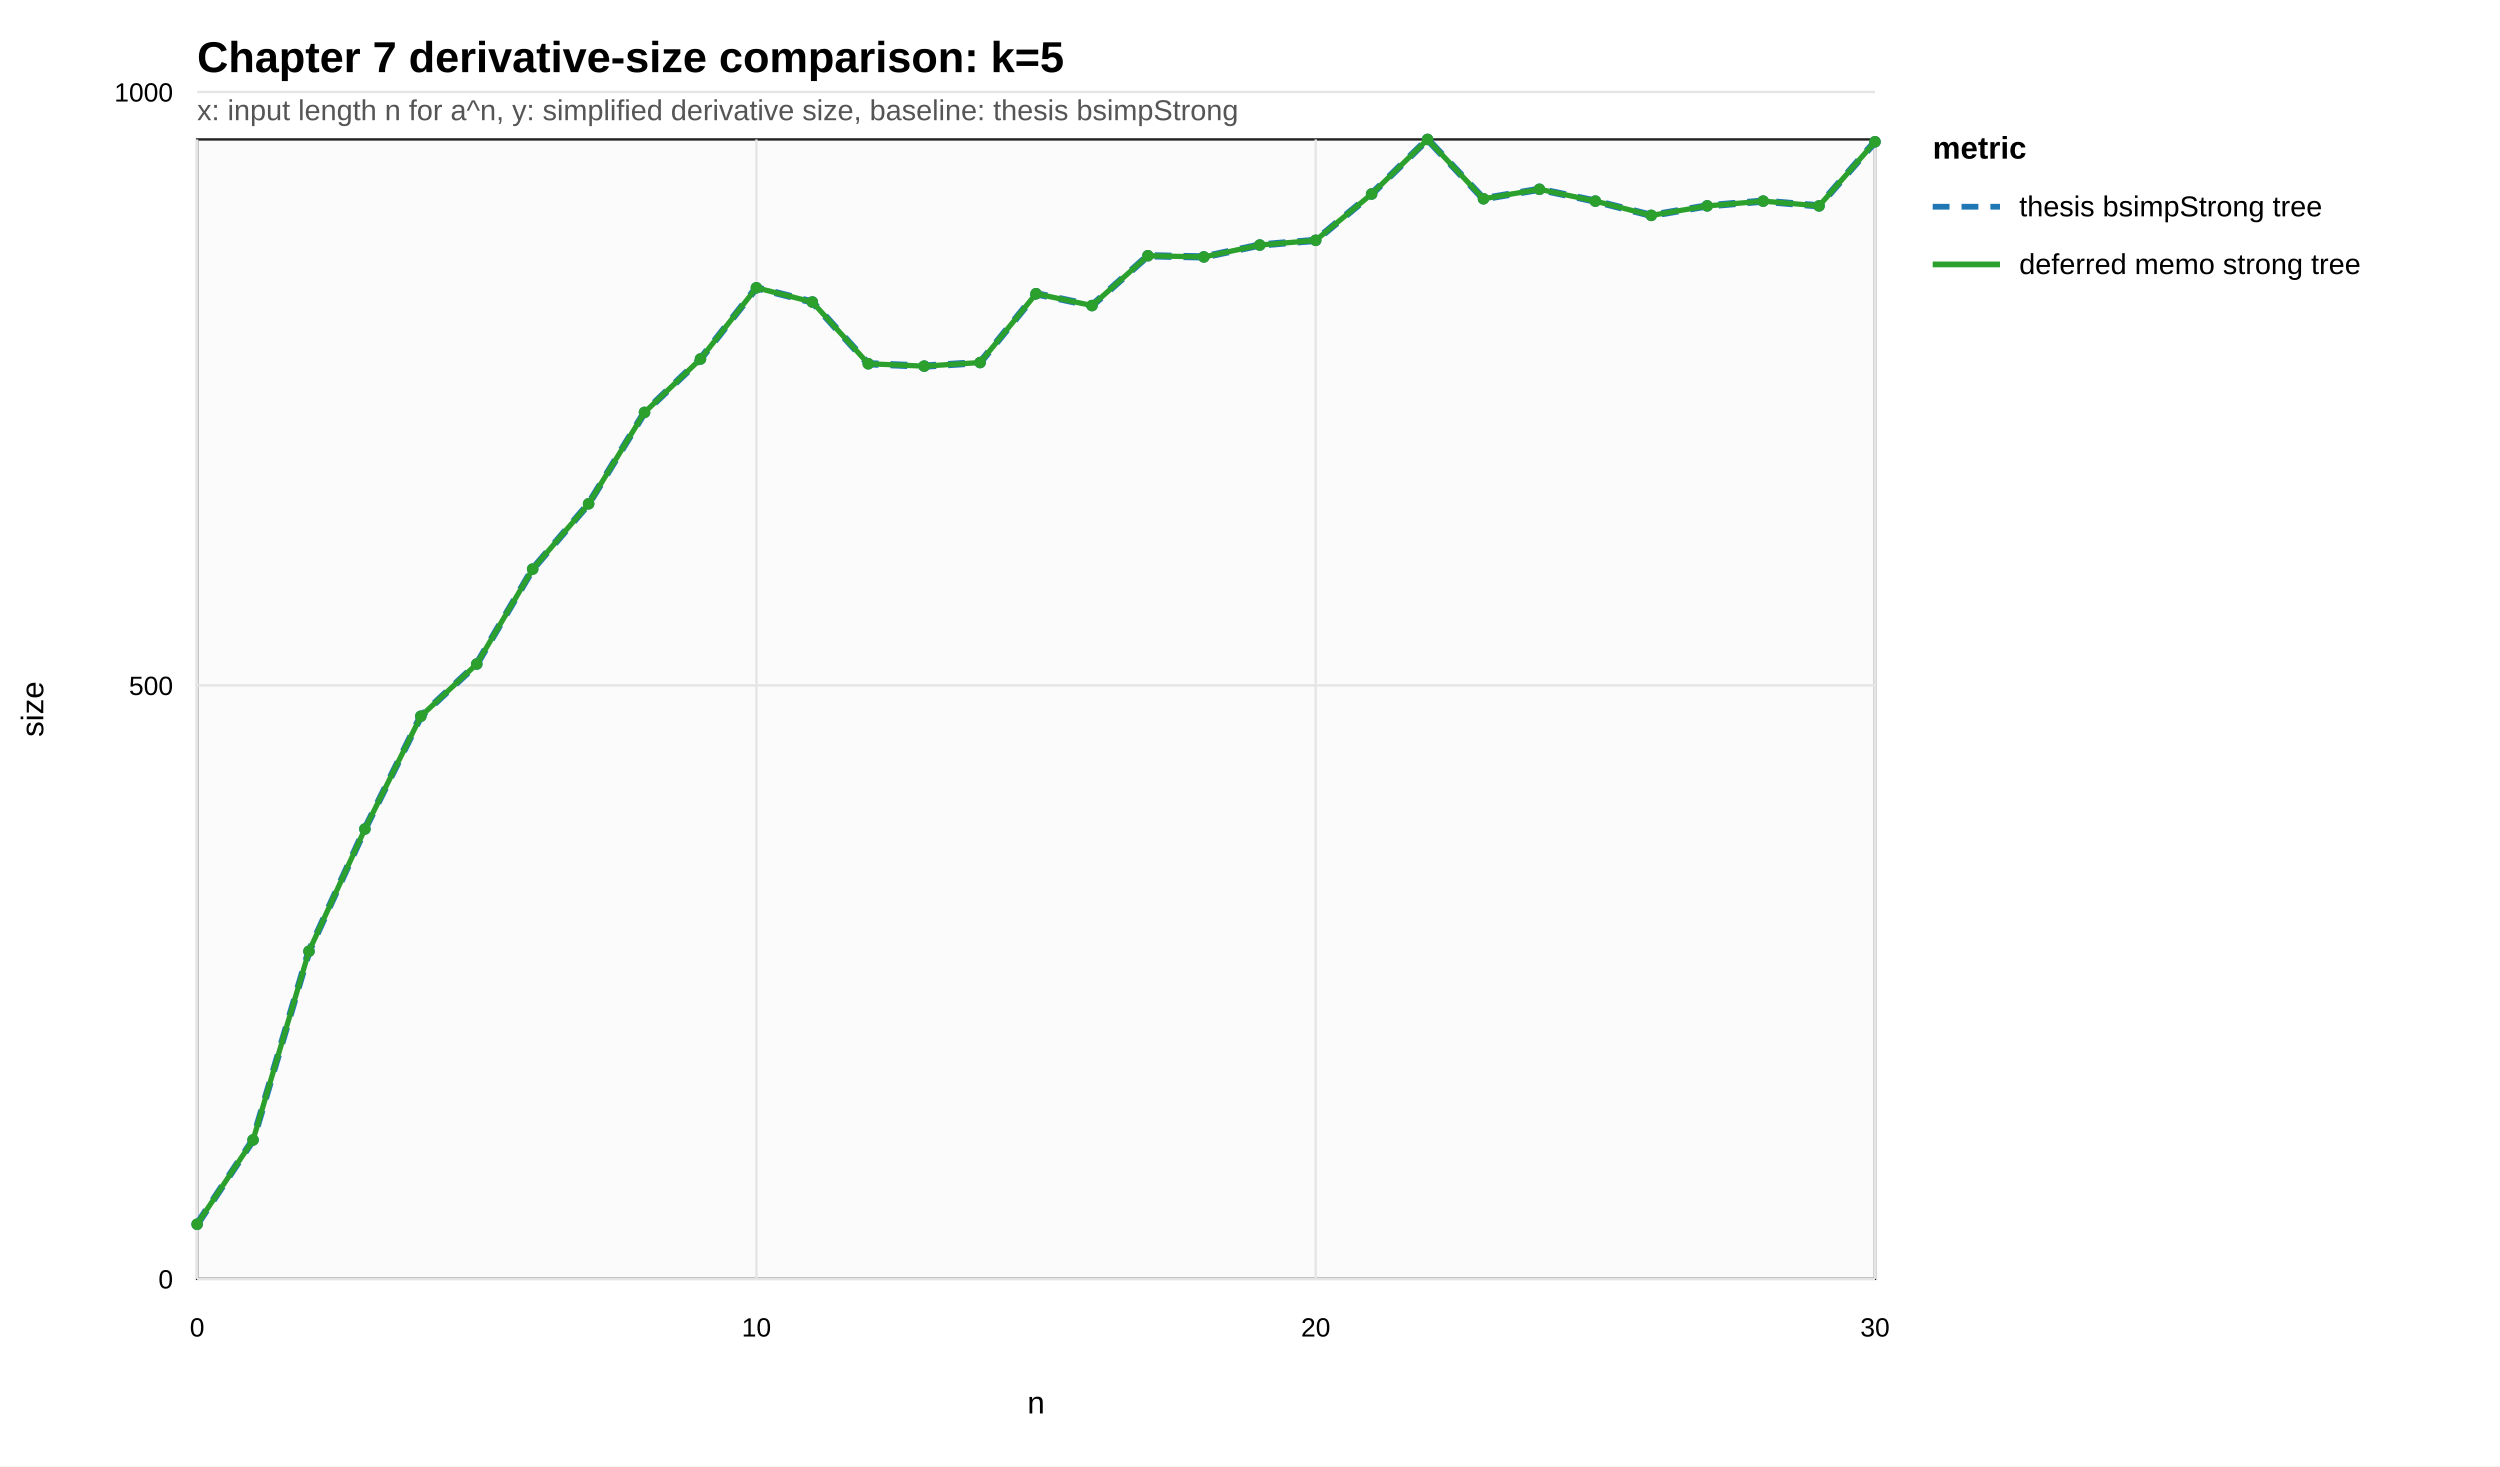
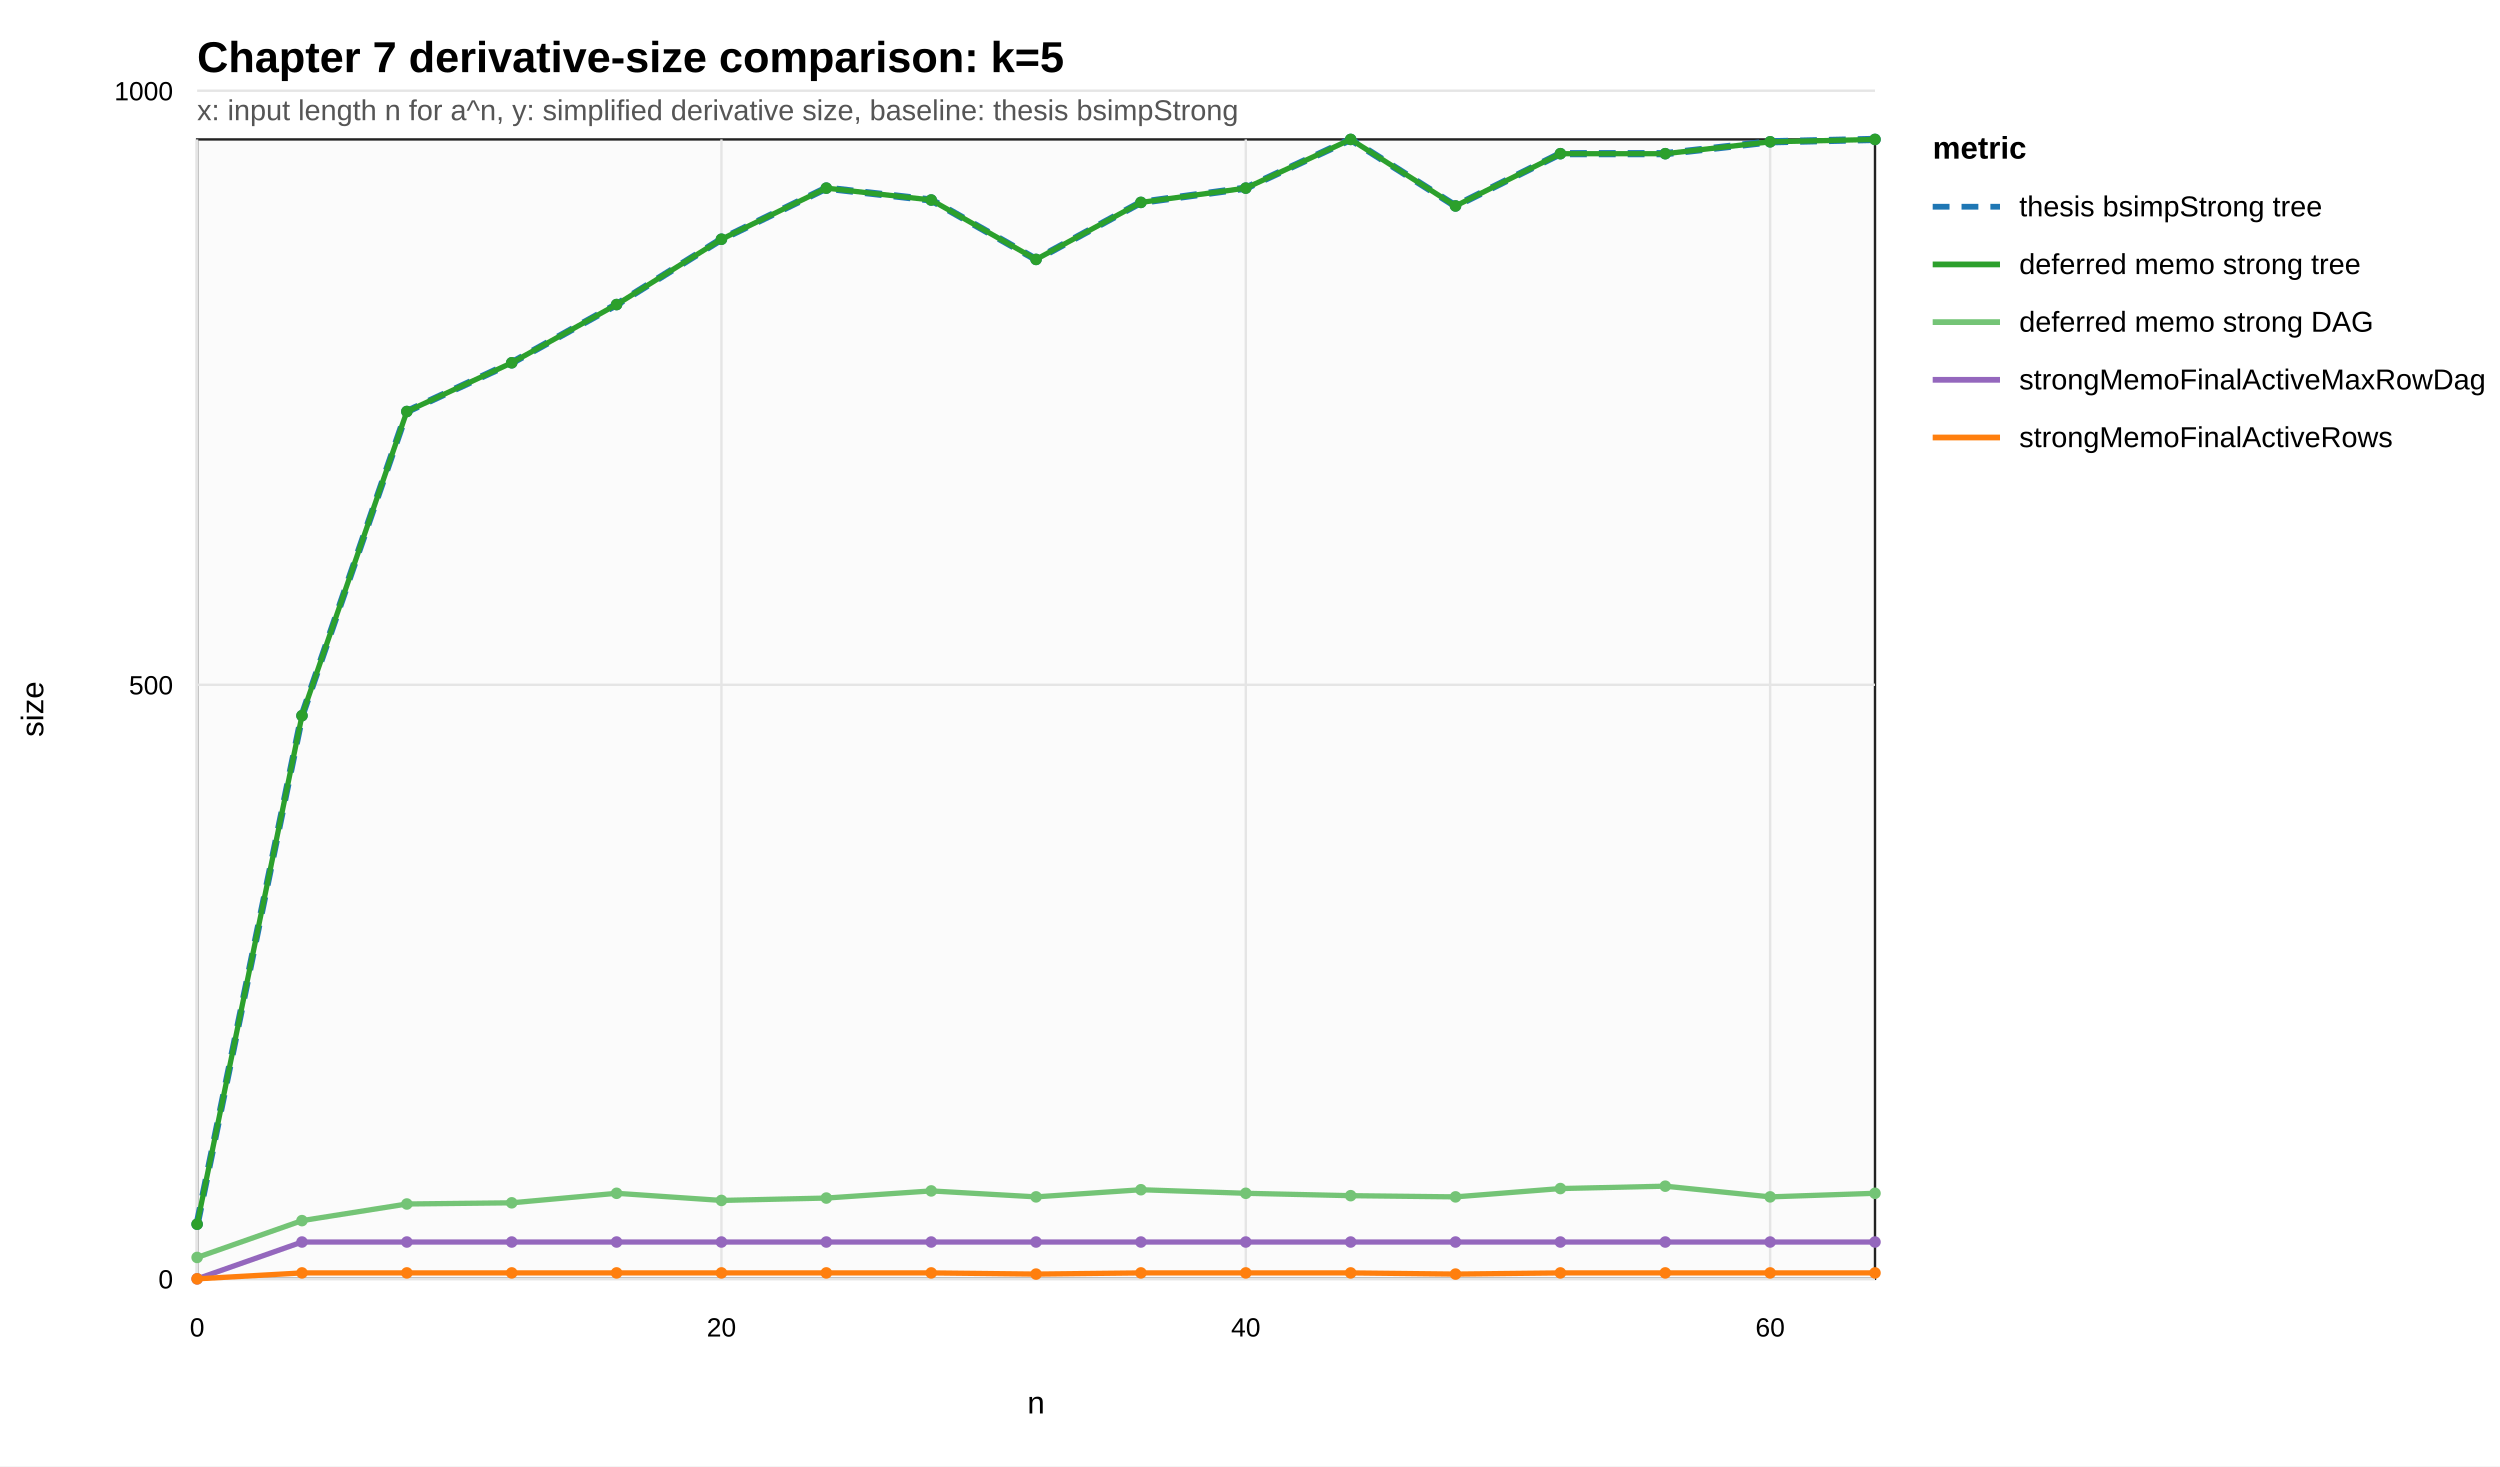
<svg xmlns="http://www.w3.org/2000/svg" width="1040" height="610" viewBox="0 0 1040 610">
  <rect width="100%" height="100%" fill="#ffffff" />
  <text x="82" y="30" font-family="Arial, sans-serif" font-size="18" font-weight="700">Chapter 7 derivative-size comparison: k=5</text>
  <text x="82" y="50" font-family="Arial, sans-serif" font-size="12" fill="#555">x: input length n for a^n, y: simplified derivative size, baseline: thesis bsimpStrong</text>
  <rect x="82" y="58" width="698" height="474" fill="#fbfbfb" stroke="#222" stroke-width="1" />
  <line x1="82.00" y1="58" x2="82.00" y2="532" stroke="#e5e5e5" stroke-width="1" />
  <text x="82.00" y="556" text-anchor="middle" font-family="Arial, sans-serif" font-size="11">0</text>
-   <line x1="314.67" y1="58" x2="314.67" y2="532" stroke="#e5e5e5" stroke-width="1" />
-   <text x="314.67" y="556" text-anchor="middle" font-family="Arial, sans-serif" font-size="11">10</text>
-   <line x1="547.33" y1="58" x2="547.33" y2="532" stroke="#e5e5e5" stroke-width="1" />
-   <text x="547.33" y="556" text-anchor="middle" font-family="Arial, sans-serif" font-size="11">20</text>
-   <line x1="780.00" y1="58" x2="780.00" y2="532" stroke="#e5e5e5" stroke-width="1" />
-   <text x="780.00" y="556" text-anchor="middle" font-family="Arial, sans-serif" font-size="11">30</text>
+   <line x1="300.12" y1="58" x2="300.12" y2="532" stroke="#e5e5e5" stroke-width="1" />
+   <text x="300.12" y="556" text-anchor="middle" font-family="Arial, sans-serif" font-size="11">20</text>
+   <line x1="518.25" y1="58" x2="518.25" y2="532" stroke="#e5e5e5" stroke-width="1" />
+   <text x="518.25" y="556" text-anchor="middle" font-family="Arial, sans-serif" font-size="11">40</text>
+   <line x1="736.38" y1="58" x2="736.38" y2="532" stroke="#e5e5e5" stroke-width="1" />
+   <text x="736.38" y="556" text-anchor="middle" font-family="Arial, sans-serif" font-size="11">60</text>
  <line x1="82" y1="532.00" x2="780" y2="532.00" stroke="#e5e5e5" stroke-width="1" />
  <text x="72" y="536.00" text-anchor="end" font-family="Arial, sans-serif" font-size="11">0</text>
-   <line x1="82" y1="285.12" x2="780" y2="285.12" stroke="#e5e5e5" stroke-width="1" />
-   <text x="72" y="289.12" text-anchor="end" font-family="Arial, sans-serif" font-size="11">500</text>
-   <line x1="82" y1="38.25" x2="780" y2="38.25" stroke="#e5e5e5" stroke-width="1" />
-   <text x="72" y="42.25" text-anchor="end" font-family="Arial, sans-serif" font-size="11">1000</text>
+   <line x1="82" y1="284.87" x2="780" y2="284.87" stroke="#e5e5e5" stroke-width="1" />
+   <text x="72" y="288.87" text-anchor="end" font-family="Arial, sans-serif" font-size="11">500</text>
+   <line x1="82" y1="37.74" x2="780" y2="37.74" stroke="#e5e5e5" stroke-width="1" />
+   <text x="72" y="41.74" text-anchor="end" font-family="Arial, sans-serif" font-size="11">1000</text>
  <text x="431.00" y="588" text-anchor="middle" font-family="Arial, sans-serif" font-size="13">n</text>
  <text x="18" y="295.00" transform="rotate(-90 18,295.00)" text-anchor="middle" font-family="Arial, sans-serif" font-size="13">size</text>
-   <path d="M82.00,509.29 L105.27,474.23 L128.53,395.73 L151.80,344.87 L175.07,297.96 L198.33,276.24 L221.60,236.74 L244.87,209.58 L268.13,171.56 L291.40,149.34 L314.67,119.72 L337.93,125.64 L361.20,151.32 L384.47,152.31 L407.73,150.82 L431.00,122.19 L454.27,127.12 L477.53,106.39 L500.80,106.88 L524.07,101.94 L547.33,99.97 L570.60,80.71 L593.87,58.00 L617.13,82.69 L640.40,78.74 L663.67,83.67 L686.93,89.60 L710.20,85.65 L733.47,83.67 L756.73,85.65 L780.00,58.99" fill="none" stroke="#1f77b4" stroke-width="3.0" stroke-dasharray="7 5" />
-   <circle cx="82.00" cy="509.29" r="2.4" fill="#1f77b4" />
-   <circle cx="105.27" cy="474.23" r="2.4" fill="#1f77b4" />
-   <circle cx="128.53" cy="395.73" r="2.4" fill="#1f77b4" />
-   <circle cx="151.80" cy="344.87" r="2.4" fill="#1f77b4" />
-   <circle cx="175.07" cy="297.96" r="2.4" fill="#1f77b4" />
-   <circle cx="198.33" cy="276.24" r="2.4" fill="#1f77b4" />
-   <circle cx="221.60" cy="236.74" r="2.4" fill="#1f77b4" />
-   <circle cx="244.87" cy="209.58" r="2.4" fill="#1f77b4" />
-   <circle cx="268.13" cy="171.56" r="2.4" fill="#1f77b4" />
-   <circle cx="291.40" cy="149.34" r="2.4" fill="#1f77b4" />
-   <circle cx="314.67" cy="119.72" r="2.4" fill="#1f77b4" />
-   <circle cx="337.93" cy="125.64" r="2.4" fill="#1f77b4" />
-   <circle cx="361.20" cy="151.32" r="2.4" fill="#1f77b4" />
-   <circle cx="384.47" cy="152.31" r="2.4" fill="#1f77b4" />
-   <circle cx="407.73" cy="150.82" r="2.4" fill="#1f77b4" />
-   <circle cx="431.00" cy="122.19" r="2.4" fill="#1f77b4" />
-   <circle cx="454.27" cy="127.12" r="2.4" fill="#1f77b4" />
-   <circle cx="477.53" cy="106.39" r="2.4" fill="#1f77b4" />
-   <circle cx="500.80" cy="106.88" r="2.4" fill="#1f77b4" />
-   <circle cx="524.07" cy="101.94" r="2.4" fill="#1f77b4" />
-   <circle cx="547.33" cy="99.97" r="2.4" fill="#1f77b4" />
-   <circle cx="570.60" cy="80.71" r="2.4" fill="#1f77b4" />
-   <circle cx="593.87" cy="58.00" r="2.4" fill="#1f77b4" />
-   <circle cx="617.13" cy="82.69" r="2.4" fill="#1f77b4" />
-   <circle cx="640.40" cy="78.74" r="2.4" fill="#1f77b4" />
-   <circle cx="663.67" cy="83.67" r="2.4" fill="#1f77b4" />
-   <circle cx="686.93" cy="89.60" r="2.4" fill="#1f77b4" />
-   <circle cx="710.20" cy="85.65" r="2.4" fill="#1f77b4" />
-   <circle cx="733.47" cy="83.67" r="2.4" fill="#1f77b4" />
-   <circle cx="756.73" cy="85.65" r="2.4" fill="#1f77b4" />
-   <circle cx="780.00" cy="58.99" r="2.4" fill="#1f77b4" />
-   <path d="M82.00,509.29 L105.27,474.23 L128.53,395.73 L151.80,344.87 L175.07,297.96 L198.33,276.24 L221.60,236.74 L244.87,209.58 L268.13,171.56 L291.40,149.34 L314.67,119.72 L337.93,125.64 L361.20,151.32 L384.47,152.31 L407.73,150.82 L431.00,122.19 L454.27,127.12 L477.53,106.39 L500.80,106.88 L524.07,101.94 L547.33,99.97 L570.60,80.71 L593.87,58.00 L617.13,82.69 L640.40,78.74 L663.67,83.67 L686.93,89.60 L710.20,85.65 L733.47,83.67 L756.73,85.65 L780.00,58.99" fill="none" stroke="#2ca02c" stroke-width="2.2" />
-   <circle cx="82.00" cy="509.29" r="2.4" fill="#2ca02c" />
-   <circle cx="105.27" cy="474.23" r="2.4" fill="#2ca02c" />
-   <circle cx="128.53" cy="395.73" r="2.4" fill="#2ca02c" />
-   <circle cx="151.80" cy="344.87" r="2.4" fill="#2ca02c" />
-   <circle cx="175.07" cy="297.96" r="2.4" fill="#2ca02c" />
-   <circle cx="198.33" cy="276.24" r="2.4" fill="#2ca02c" />
-   <circle cx="221.60" cy="236.74" r="2.4" fill="#2ca02c" />
-   <circle cx="244.87" cy="209.58" r="2.4" fill="#2ca02c" />
-   <circle cx="268.13" cy="171.56" r="2.4" fill="#2ca02c" />
-   <circle cx="291.40" cy="149.34" r="2.4" fill="#2ca02c" />
-   <circle cx="314.67" cy="119.72" r="2.4" fill="#2ca02c" />
-   <circle cx="337.93" cy="125.64" r="2.4" fill="#2ca02c" />
-   <circle cx="361.20" cy="151.32" r="2.4" fill="#2ca02c" />
-   <circle cx="384.47" cy="152.31" r="2.4" fill="#2ca02c" />
-   <circle cx="407.73" cy="150.82" r="2.4" fill="#2ca02c" />
-   <circle cx="431.00" cy="122.19" r="2.4" fill="#2ca02c" />
-   <circle cx="454.27" cy="127.12" r="2.4" fill="#2ca02c" />
-   <circle cx="477.53" cy="106.39" r="2.4" fill="#2ca02c" />
-   <circle cx="500.80" cy="106.88" r="2.4" fill="#2ca02c" />
-   <circle cx="524.07" cy="101.94" r="2.4" fill="#2ca02c" />
-   <circle cx="547.33" cy="99.97" r="2.4" fill="#2ca02c" />
-   <circle cx="570.60" cy="80.71" r="2.4" fill="#2ca02c" />
-   <circle cx="593.87" cy="58.00" r="2.4" fill="#2ca02c" />
-   <circle cx="617.13" cy="82.69" r="2.4" fill="#2ca02c" />
-   <circle cx="640.40" cy="78.74" r="2.4" fill="#2ca02c" />
-   <circle cx="663.67" cy="83.67" r="2.4" fill="#2ca02c" />
-   <circle cx="686.93" cy="89.60" r="2.4" fill="#2ca02c" />
-   <circle cx="710.20" cy="85.65" r="2.4" fill="#2ca02c" />
-   <circle cx="733.47" cy="83.67" r="2.4" fill="#2ca02c" />
-   <circle cx="756.73" cy="85.65" r="2.4" fill="#2ca02c" />
-   <circle cx="780.00" cy="58.99" r="2.4" fill="#2ca02c" />
+   <path d="M82.00,509.26 L125.62,297.72 L169.25,171.19 L212.88,150.92 L256.50,126.70 L300.12,99.52 L343.75,78.26 L387.38,83.21 L431.00,107.92 L474.62,84.20 L518.25,78.26 L561.88,58.00 L605.50,85.68 L649.12,63.93 L692.75,63.93 L736.38,58.99 L780.00,58.00" fill="none" stroke="#1f77b4" stroke-width="3.0" stroke-dasharray="7 5" />
+   <circle cx="82.00" cy="509.26" r="2.4" fill="#1f77b4" />
+   <circle cx="125.62" cy="297.72" r="2.4" fill="#1f77b4" />
+   <circle cx="169.25" cy="171.19" r="2.4" fill="#1f77b4" />
+   <circle cx="212.88" cy="150.92" r="2.4" fill="#1f77b4" />
+   <circle cx="256.50" cy="126.70" r="2.4" fill="#1f77b4" />
+   <circle cx="300.12" cy="99.52" r="2.4" fill="#1f77b4" />
+   <circle cx="343.75" cy="78.26" r="2.4" fill="#1f77b4" />
+   <circle cx="387.38" cy="83.21" r="2.4" fill="#1f77b4" />
+   <circle cx="431.00" cy="107.92" r="2.4" fill="#1f77b4" />
+   <circle cx="474.62" cy="84.20" r="2.4" fill="#1f77b4" />
+   <circle cx="518.25" cy="78.26" r="2.4" fill="#1f77b4" />
+   <circle cx="561.88" cy="58.00" r="2.4" fill="#1f77b4" />
+   <circle cx="605.50" cy="85.68" r="2.4" fill="#1f77b4" />
+   <circle cx="649.12" cy="63.93" r="2.4" fill="#1f77b4" />
+   <circle cx="692.75" cy="63.93" r="2.4" fill="#1f77b4" />
+   <circle cx="736.38" cy="58.99" r="2.4" fill="#1f77b4" />
+   <circle cx="780.00" cy="58.00" r="2.4" fill="#1f77b4" />
+   <path d="M82.00,509.26 L125.62,297.72 L169.25,171.19 L212.88,150.92 L256.50,126.70 L300.12,99.52 L343.75,78.26 L387.38,83.21 L431.00,107.92 L474.62,84.20 L518.25,78.26 L561.88,58.00 L605.50,85.68 L649.12,63.93 L692.75,63.93 L736.38,58.99 L780.00,58.00" fill="none" stroke="#2ca02c" stroke-width="2.2" />
+   <circle cx="82.00" cy="509.26" r="2.4" fill="#2ca02c" />
+   <circle cx="125.62" cy="297.72" r="2.4" fill="#2ca02c" />
+   <circle cx="169.25" cy="171.19" r="2.4" fill="#2ca02c" />
+   <circle cx="212.88" cy="150.92" r="2.4" fill="#2ca02c" />
+   <circle cx="256.50" cy="126.70" r="2.4" fill="#2ca02c" />
+   <circle cx="300.12" cy="99.52" r="2.4" fill="#2ca02c" />
+   <circle cx="343.75" cy="78.26" r="2.4" fill="#2ca02c" />
+   <circle cx="387.38" cy="83.21" r="2.4" fill="#2ca02c" />
+   <circle cx="431.00" cy="107.92" r="2.4" fill="#2ca02c" />
+   <circle cx="474.62" cy="84.20" r="2.4" fill="#2ca02c" />
+   <circle cx="518.25" cy="78.26" r="2.4" fill="#2ca02c" />
+   <circle cx="561.88" cy="58.00" r="2.4" fill="#2ca02c" />
+   <circle cx="605.50" cy="85.68" r="2.4" fill="#2ca02c" />
+   <circle cx="649.12" cy="63.93" r="2.4" fill="#2ca02c" />
+   <circle cx="692.75" cy="63.93" r="2.4" fill="#2ca02c" />
+   <circle cx="736.38" cy="58.99" r="2.4" fill="#2ca02c" />
+   <circle cx="780.00" cy="58.00" r="2.4" fill="#2ca02c" />
+   <path d="M82.00,523.10 L125.62,507.78 L169.25,500.86 L212.88,500.37 L256.50,496.41 L300.12,499.38 L343.75,498.39 L387.38,495.42 L431.00,497.90 L474.62,494.93 L518.25,496.41 L561.88,497.40 L605.50,497.90 L649.12,494.44 L692.75,493.45 L736.38,497.90 L780.00,496.41" fill="none" stroke="#74c476" stroke-width="2.2" />
+   <circle cx="82.00" cy="523.10" r="2.4" fill="#74c476" />
+   <circle cx="125.62" cy="507.78" r="2.4" fill="#74c476" />
+   <circle cx="169.25" cy="500.86" r="2.4" fill="#74c476" />
+   <circle cx="212.88" cy="500.37" r="2.4" fill="#74c476" />
+   <circle cx="256.50" cy="496.41" r="2.4" fill="#74c476" />
+   <circle cx="300.12" cy="499.38" r="2.4" fill="#74c476" />
+   <circle cx="343.75" cy="498.39" r="2.4" fill="#74c476" />
+   <circle cx="387.38" cy="495.42" r="2.4" fill="#74c476" />
+   <circle cx="431.00" cy="497.90" r="2.4" fill="#74c476" />
+   <circle cx="474.62" cy="494.93" r="2.4" fill="#74c476" />
+   <circle cx="518.25" cy="496.41" r="2.4" fill="#74c476" />
+   <circle cx="561.88" cy="497.40" r="2.4" fill="#74c476" />
+   <circle cx="605.50" cy="497.90" r="2.4" fill="#74c476" />
+   <circle cx="649.12" cy="494.44" r="2.4" fill="#74c476" />
+   <circle cx="692.75" cy="493.45" r="2.4" fill="#74c476" />
+   <circle cx="736.38" cy="497.90" r="2.4" fill="#74c476" />
+   <circle cx="780.00" cy="496.41" r="2.4" fill="#74c476" />
+   <path d="M82.00,532.00 L125.62,516.68 L169.25,516.68 L212.88,516.68 L256.50,516.68 L300.12,516.68 L343.75,516.68 L387.38,516.68 L431.00,516.68 L474.62,516.68 L518.25,516.68 L561.88,516.68 L605.50,516.68 L649.12,516.68 L692.75,516.68 L736.38,516.68 L780.00,516.68" fill="none" stroke="#9467bd" stroke-width="2.2" />
+   <circle cx="82.00" cy="532.00" r="2.4" fill="#9467bd" />
+   <circle cx="125.62" cy="516.68" r="2.4" fill="#9467bd" />
+   <circle cx="169.25" cy="516.68" r="2.4" fill="#9467bd" />
+   <circle cx="212.88" cy="516.68" r="2.4" fill="#9467bd" />
+   <circle cx="256.50" cy="516.68" r="2.4" fill="#9467bd" />
+   <circle cx="300.12" cy="516.68" r="2.4" fill="#9467bd" />
+   <circle cx="343.75" cy="516.68" r="2.4" fill="#9467bd" />
+   <circle cx="387.38" cy="516.68" r="2.4" fill="#9467bd" />
+   <circle cx="431.00" cy="516.68" r="2.4" fill="#9467bd" />
+   <circle cx="474.62" cy="516.68" r="2.4" fill="#9467bd" />
+   <circle cx="518.25" cy="516.68" r="2.4" fill="#9467bd" />
+   <circle cx="561.88" cy="516.68" r="2.4" fill="#9467bd" />
+   <circle cx="605.50" cy="516.68" r="2.4" fill="#9467bd" />
+   <circle cx="649.12" cy="516.68" r="2.4" fill="#9467bd" />
+   <circle cx="692.75" cy="516.68" r="2.4" fill="#9467bd" />
+   <circle cx="736.38" cy="516.68" r="2.4" fill="#9467bd" />
+   <circle cx="780.00" cy="516.68" r="2.4" fill="#9467bd" />
+   <path d="M82.00,532.00 L125.62,529.53 L169.25,529.53 L212.88,529.53 L256.50,529.53 L300.12,529.53 L343.75,529.53 L387.38,529.53 L431.00,530.02 L474.62,529.53 L518.25,529.53 L561.88,529.53 L605.50,530.02 L649.12,529.53 L692.75,529.53 L736.38,529.53 L780.00,529.53" fill="none" stroke="#ff7f0e" stroke-width="2.2" />
+   <circle cx="82.00" cy="532.00" r="2.4" fill="#ff7f0e" />
+   <circle cx="125.62" cy="529.53" r="2.4" fill="#ff7f0e" />
+   <circle cx="169.25" cy="529.53" r="2.4" fill="#ff7f0e" />
+   <circle cx="212.88" cy="529.53" r="2.4" fill="#ff7f0e" />
+   <circle cx="256.50" cy="529.53" r="2.4" fill="#ff7f0e" />
+   <circle cx="300.12" cy="529.53" r="2.4" fill="#ff7f0e" />
+   <circle cx="343.75" cy="529.53" r="2.4" fill="#ff7f0e" />
+   <circle cx="387.38" cy="529.53" r="2.4" fill="#ff7f0e" />
+   <circle cx="431.00" cy="530.02" r="2.4" fill="#ff7f0e" />
+   <circle cx="474.62" cy="529.53" r="2.4" fill="#ff7f0e" />
+   <circle cx="518.25" cy="529.53" r="2.4" fill="#ff7f0e" />
+   <circle cx="561.88" cy="529.53" r="2.4" fill="#ff7f0e" />
+   <circle cx="605.50" cy="530.02" r="2.4" fill="#ff7f0e" />
+   <circle cx="649.12" cy="529.53" r="2.4" fill="#ff7f0e" />
+   <circle cx="692.75" cy="529.53" r="2.4" fill="#ff7f0e" />
+   <circle cx="736.38" cy="529.53" r="2.4" fill="#ff7f0e" />
+   <circle cx="780.00" cy="529.53" r="2.4" fill="#ff7f0e" />
  <text x="804" y="66" font-family="Arial, sans-serif" font-size="13" font-weight="700">metric</text>
  <line x1="804" y1="86" x2="832" y2="86" stroke="#1f77b4" stroke-width="2.4" stroke-dasharray="7 5" />
  <text x="840" y="90" font-family="Arial, sans-serif" font-size="12">thesis bsimpStrong tree</text>
  <line x1="804" y1="110" x2="832" y2="110" stroke="#2ca02c" stroke-width="2.4" />
  <text x="840" y="114" font-family="Arial, sans-serif" font-size="12">deferred memo strong tree</text>
+   <line x1="804" y1="134" x2="832" y2="134" stroke="#74c476" stroke-width="2.4" />
+   <text x="840" y="138" font-family="Arial, sans-serif" font-size="12">deferred memo strong DAG</text>
+   <line x1="804" y1="158" x2="832" y2="158" stroke="#9467bd" stroke-width="2.4" />
+   <text x="840" y="162" font-family="Arial, sans-serif" font-size="12">strongMemoFinalActiveMaxRowDag</text>
+   <line x1="804" y1="182" x2="832" y2="182" stroke="#ff7f0e" stroke-width="2.4" />
+   <text x="840" y="186" font-family="Arial, sans-serif" font-size="12">strongMemoFinalActiveRows</text>
</svg>
